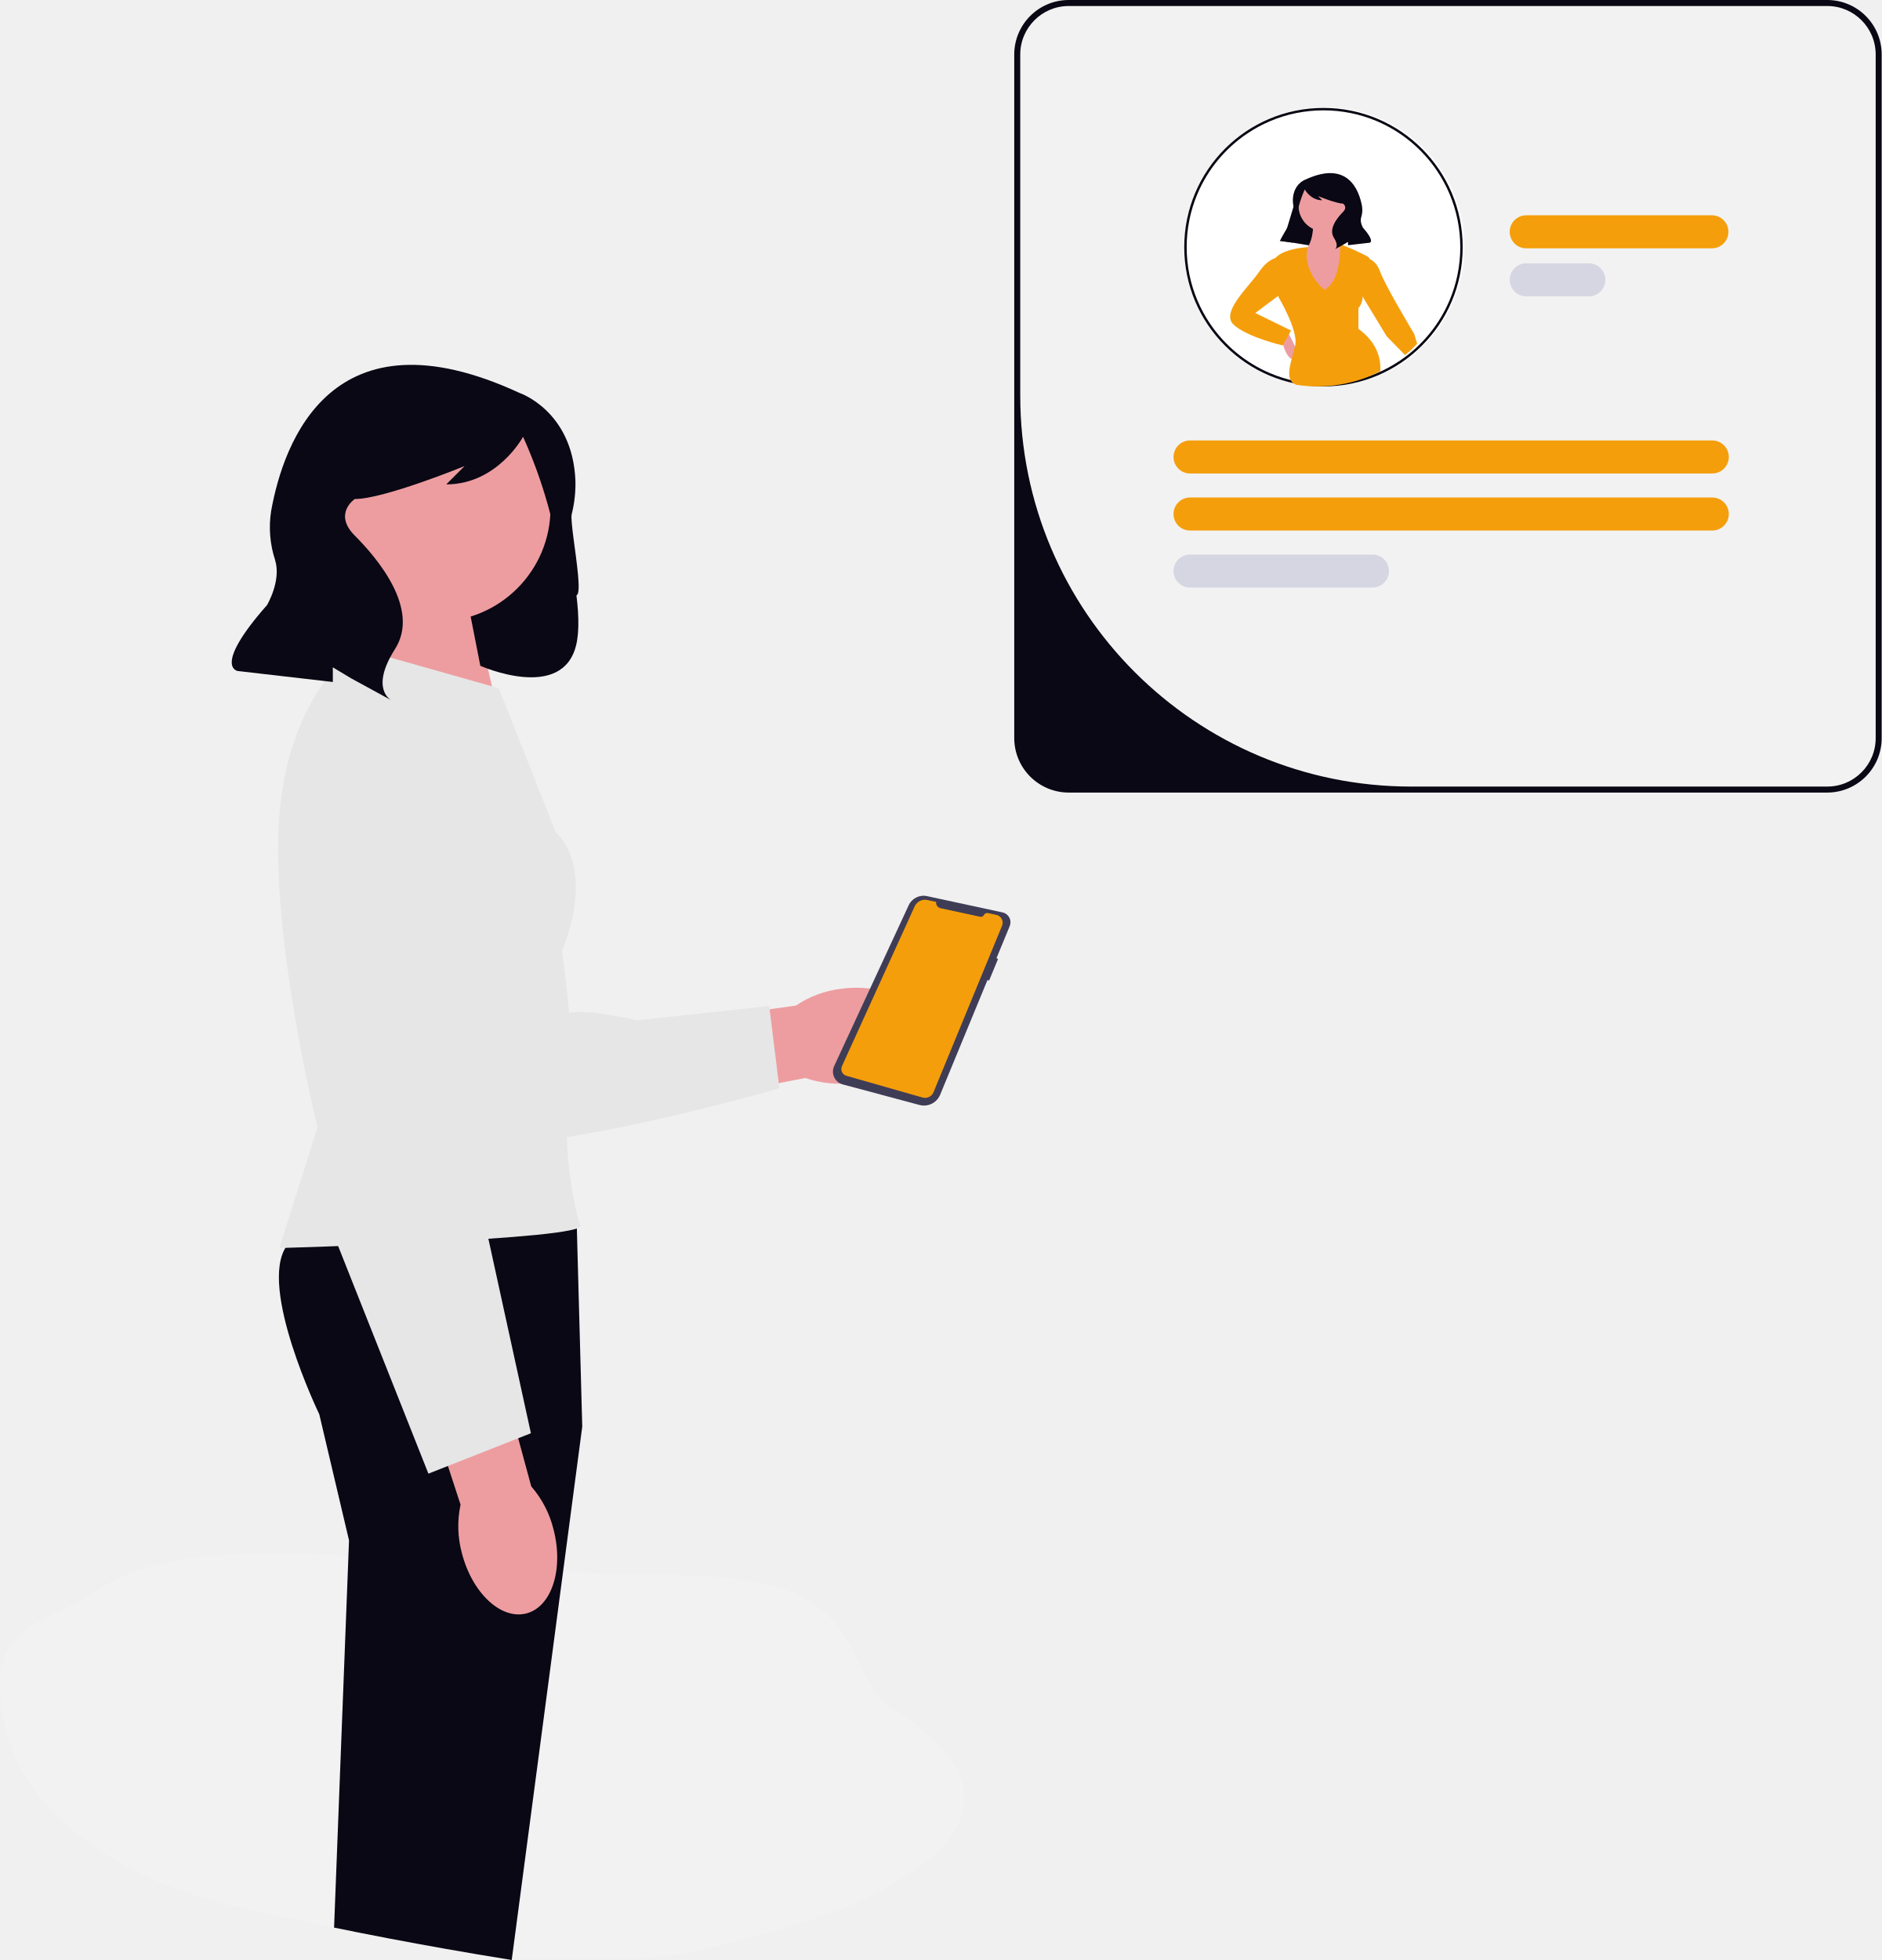
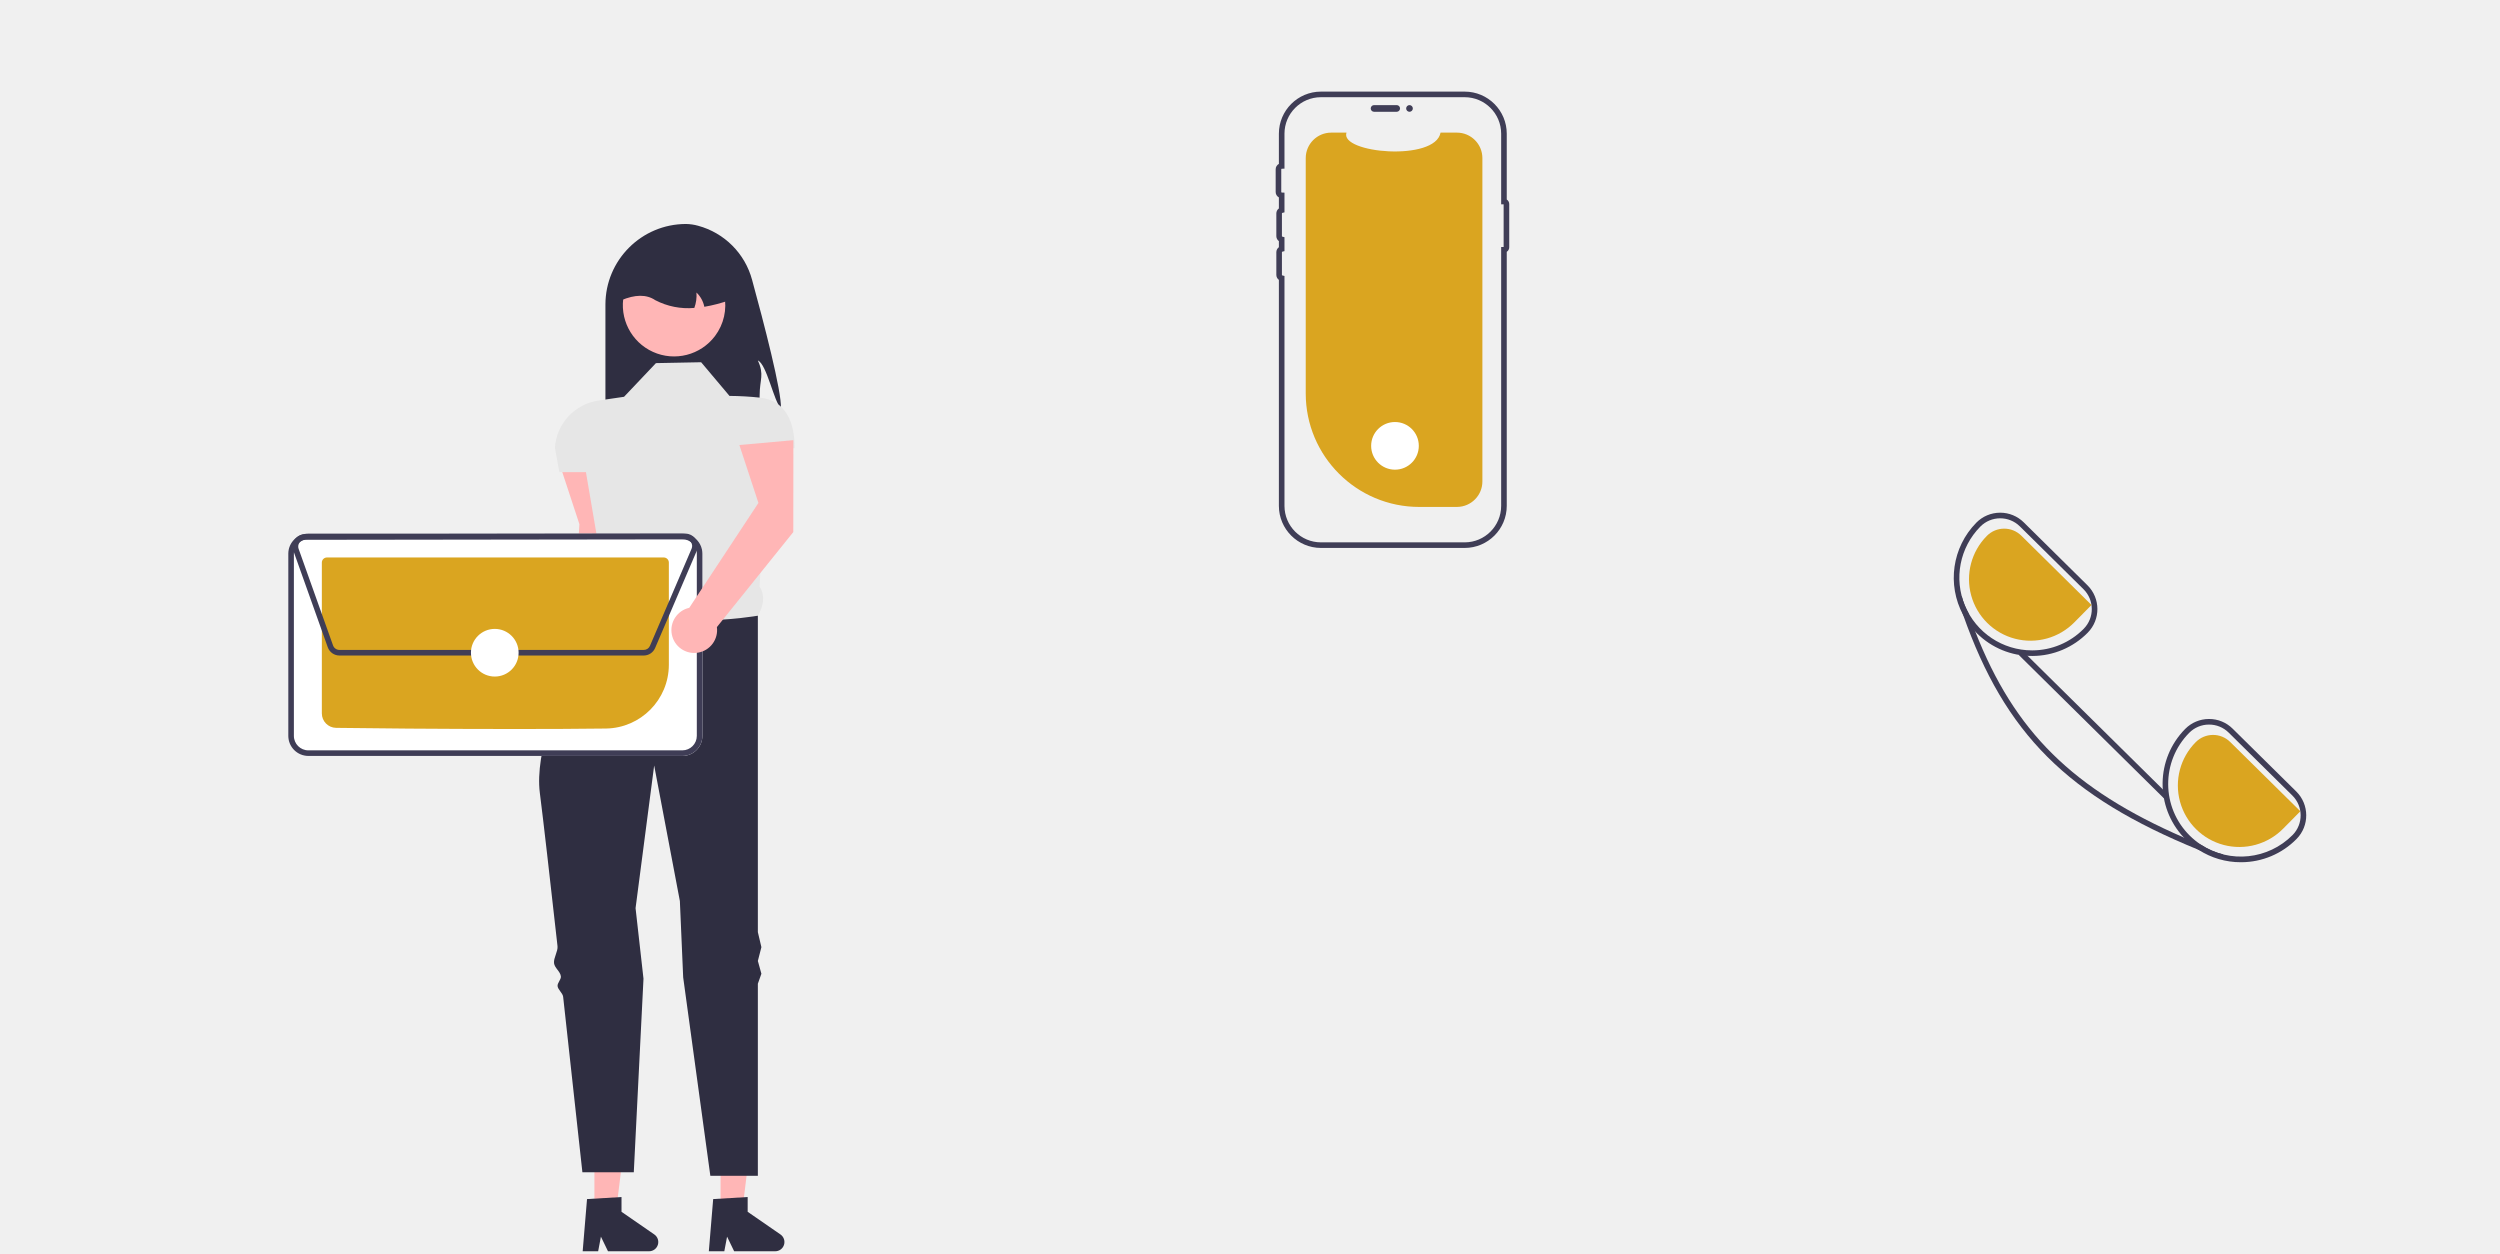
- <svg xmlns="http://www.w3.org/2000/svg" width="768.194" height="800" viewBox="0 0 768.194 800" role="img" artist="Katerina Limpitsouni" source="https://undraw.co/">
-   <defs>
-     <clipPath id="a-441">
-       <circle cx="56.367" cy="56.367" r="56.367" transform="translate(0 0)" fill="#fff" stroke="#707070" stroke-width="1" />
-     </clipPath>
-   </defs>
-   <g transform="translate(-549.879 -248.286)">
-     <path d="M348.835,326.393c76.839,0,69.96,23.6,89.578,52.282,80.606,46.144-4.437,82.828-42.382,92.592-42.08,10.828-34.078,11.926-97.889,11.926-27.623,0-116.7-19.948-116.7-19.948s-103.2-16.734-103.2-93.172c0-24.29,24.864-26.584,38.848-36.735C159.58,302.489,257.762,326.393,348.835,326.393Z" transform="translate(471.643 564.744)" fill="#f2f2f2" />
-     <g transform="translate(683.142 513.195)">
-       <path d="M324.883,310.837c16.635-2.155,29.007-12.485,27.633-23.071s-15.97-17.418-32.61-15.261a41.977,41.977,0,0,0-18.6,6.866l-70.366,10.02,5.406,32.921,68.795-13.373a41.981,41.981,0,0,0,19.741,1.9Z" transform="translate(-109.62 -133.854)" fill="#ed9da0" />
-       <path d="M164.1,228.3l19.3,143.681s5.309,30.9,53.635,26.352,111.833-23.292,111.833-23.292l-4.133-33.551-53.976,5.847s-25.2-6.113-30.2-1.99-2.7,8.948-7.651,2.946-2.463-9.729-6.794-4.48-5.211,14.374-7.8,3.073-7.42-9-7.42-9L228.147,232.63s-14.5-50.206-40.982-33.42S164.1,228.3,164.1,228.3h0Z" transform="translate(-163.958 -195.776)" fill="#e6e6e6" />
-     </g>
-     <path d="M169.814,222.764l3.348-40.455h44.51l9.867,42.861Z" transform="translate(523.935 306.494)" fill="#ed9da0" />
-     <path d="M277.09,408.788l-8.826,66.753-4.526,34.269-7.674,57.969-7.771,58.745q-13.8-2.219-27.256-4.6-23.119-4.085-45.265-8.621l2.872-74.545,1.119-28.949,1.33-34.269.779-20.291-12.135-51.458S144.7,351.973,156.32,335.2a9.48,9.48,0,0,1,2.158-2.146,24.3,24.3,0,0,1,11.259-5.231c14.455-3.283,38.548-4.6,58.065-4.906,25.05-.4,46.952.667,46.952.667l.13,4.239.243,9.2Z" transform="translate(510.493 421.762)" fill="#090814" />
-     <path d="M247.108,212l-58.445-16.517s-27.227,19.326-31.116,68.263,15.56,127.486,15.56,127.486L157.548,440.5s125.488-3.462,122.9-9.219-8.063-37.806-4.174-48.514-3.317-63.713-3.317-63.713,14.234-31.524-2.619-48.377Z" transform="translate(506.377 317.183)" fill="#e6e6e6" />
-     <path d="M204.488,442.48c4.191,16.242,15.968,27.245,26.3,24.576s15.315-18,11.12-34.244A41.977,41.977,0,0,0,232.8,415.2l-18.626-68.593-32,9.427,21.759,66.62a41.981,41.981,0,0,0,.552,19.824Z" transform="translate(533.963 439.779)" fill="#ed9da0" />
-     <path d="M233.207,257.6s-18.126-48.984-37.993-45.8-37.978,33.98-37.978,33.98L171.6,420.039l39.447,99.439,41.843-16.5L231.153,403.6l2.054-146Z" transform="translate(513.731 330.303)" fill="#e6e6e6" />
-     <g transform="translate(644.491 397.2)">
-       <path d="M115.451,209.794C110,233.534,76.269,218.5,76.269,218.5l-15.4-78.447,37.221-16.515S120.906,186.054,115.451,209.794Z" transform="translate(25.208 -95.658)" fill="#090814" />
-       <ellipse cx="46.3" cy="46.3" rx="46.3" ry="46.3" transform="translate(37.532 12.202)" fill="#ed9da0" />
-       <path d="M327.71,263.061s21.758,7.252,22.864,35.889a50.806,50.806,0,0,1-1.51,13.6c-1.226,5.192,9.382,52.234-4.029,24.4a197.243,197.243,0,0,0-15.662-55.608l-.169-.369S318.75,300.4,297.841,300.4l7.467-7.467S272.45,306.375,260.5,306.375c0,0-8.962,5.974,0,14.936s26.884,29.871,16.421,46.3-1.493,20.91-1.493,20.91l-16.421-8.962-7.467-4.481v5.974l-38.833-4.481s-10.455-1.493,11.948-26.885c0,0,5.917-9.859,3.328-18.364a42.894,42.894,0,0,1-1.63-20.061C231.372,283.264,251.064,227.6,327.71,263.061Z" transform="translate(-210.272 -251.607)" fill="#090814" />
-     </g>
-     <g transform="translate(932.045 705.569) rotate(-159)">
-       <path d="M4.377,89A4.121,4.121,0,0,1,.358,84.776l.351-14.15L0,70.561.256,60.95l.692.086,1.259-50.69A7.148,7.148,0,0,1,8.6,3.422L40.834.03A5.41,5.41,0,0,1,46.8,5.776L41.911,77.954a6.694,6.694,0,0,1-5.644,6.157L5.145,88.945h0a4.12,4.12,0,0,1-.77.054Z" transform="translate(0 0)" fill="#3f3d56" />
-       <path d="M25.984,77.646,9.626,80.186a1.355,1.355,0,0,0-1.139,1.192h0A1.535,1.535,0,0,1,7.2,82.728l-3.445.536A3.251,3.251,0,0,1,0,79.972L1.773,6.483A3.712,3.712,0,0,1,5.156,2.875L37.363.011A2.867,2.867,0,0,1,40.479,3.04L36.132,74.55a4.626,4.626,0,0,1-3.907,4.286L28.6,79.4A2.308,2.308,0,0,0,25.984,77.646Z" transform="translate(3.337 3.84)" fill="#f59e0b" />
-     </g>
-     <g transform="translate(963.942 248.286)">
-       <path d="M662.9,204.875H353.217a22.247,22.247,0,0,0-22.228,22.216V506.144a22.257,22.257,0,0,0,22.228,22.228H662.9a22.247,22.247,0,0,0,22.216-22.228V227.091A22.236,22.236,0,0,0,662.9,204.875Z" transform="translate(-330.989 -204.875)" fill="#f2f2f2" />
-       <path d="M662.9,204.875H353.217a22.247,22.247,0,0,0-22.228,22.216V506.144a22.257,22.257,0,0,0,22.228,22.228H662.9a22.247,22.247,0,0,0,22.216-22.228V227.091A22.236,22.236,0,0,0,662.9,204.875ZM682.67,506.144a19.778,19.778,0,0,1-19.778,19.777H492.984A159.544,159.544,0,0,1,333.44,366.378V227.091a19.8,19.8,0,0,1,19.777-19.765H662.9a19.786,19.786,0,0,1,19.765,19.765Z" transform="translate(-330.989 -204.875)" fill="#090814" />
-       <g transform="translate(67.395 43.763)">
-         <g transform="translate(0 0)">
-           <circle cx="56.98" cy="56.98" r="56.98" transform="translate(2.451 0)" fill="#fff" />
-           <path d="M56.839.994A56.262,56.262,0,0,0,45.583,2.129a55.533,55.533,0,0,0-19.967,8.4A56.01,56.01,0,0,0,5.382,35.1,55.557,55.557,0,0,0,2.129,45.583a56.4,56.4,0,0,0,0,22.511,55.534,55.534,0,0,0,8.4,19.967A56.011,56.011,0,0,0,35.1,108.3a55.556,55.556,0,0,0,10.481,3.254,56.4,56.4,0,0,0,22.511,0,55.533,55.533,0,0,0,19.967-8.4A56.01,56.01,0,0,0,108.3,78.576a55.556,55.556,0,0,0,3.254-10.481,56.4,56.4,0,0,0,0-22.511,55.533,55.533,0,0,0-8.4-19.967A56.01,56.01,0,0,0,78.576,5.382,55.556,55.556,0,0,0,68.094,2.129,56.262,56.262,0,0,0,56.839.994m0-.994A56.839,56.839,0,1,1,0,56.839,56.839,56.839,0,0,1,56.839,0Z" transform="translate(2.006 0.282)" fill="#090814" />
-           <g transform="translate(0 1.225)" clip-path="url(#a-441)">
-             <g transform="translate(20.748 25.67)">
-               <path d="M60.867,144.935l12.225,2.038,4.075-19.356-9.848-4.075Z" transform="translate(-39.237 -117.201)" fill="#090814" />
-               <path d="M231.089,301.6s1.019,12.9-6.792,13.923,6.792,24.11,10.527,23.771,10.527-25.129,10.527-25.129-8.829-6.113-5.774-11.547Z" transform="translate(-197.234 -282.358)" fill="#ed9da0" />
-               <ellipse cx="10.527" cy="10.527" rx="10.527" ry="10.527" transform="translate(27.913 2.774)" fill="#ed9da0" />
-               <path d="M211.594,421.629s1.358,9.848,5.433,9.848-2.717-11.206-2.717-11.206Z" transform="translate(-190.813 -355.352)" fill="#ed9da0" />
-               <path d="M362.733,449.382s10.187,8.489,8.829,11.208-10.188-3.056-10.867-9.848Z" transform="translate(-288.949 -378.86)" fill="#ed9da0" />
-               <path d="M224.626,345.538s-9.149-7.25-6.782-17.378c0,0-9.178.4-12.914,4.135s1.019,16.3,1.019,16.3,8.15,13.583,6.792,19.7-4.754,13.778,0,15.815,17.905,14.736,32.507,2.85c0,0,8.241-14.59-6.7-25.457v-8.489s2.717-2.377,1.358-8.489c0,0,5.773-10.527,2.377-12.564a101.049,101.049,0,0,0-11.2-5.023S231.757,342.143,224.626,345.538Z" transform="translate(-186.186 -297.939)" fill="#f59e0b" />
-               <path d="M178.381,340.831s-4.414-.679-8.829,5.774-15.96,16.639-10.527,21.733,20.035,8.489,20.035,8.489l3.4-6.114-14.6-7.131,12.223-9.168Z" transform="translate(-157.6 -306.476)" fill="#f59e0b" />
-               <path d="M294.056,340.864s4.754,0,6.792,5.774,13.923,25.469,13.923,25.469l2.128,6.959-4.654,2.922-8.68-8.862L291,352.41Z" transform="translate(-239.656 -306.509)" fill="#f59e0b" />
-               <path d="M220.8,254.211s-4.947,1.649-5.2,8.16a11.55,11.55,0,0,0,.343,3.092c.279,1.18.458,3.721-1.7,7.04a69.687,69.687,0,0,0-3.955,6.8l-.015.031,5.433.679,1.155-9.007a44.847,44.847,0,0,1,3.561-12.643l.038-.084s2.377,4.417,7.131,4.417l-1.7-1.7s7.471,3.056,10.188,3.056c0,0,2.038,1.358,0,3.4s-6.113,6.792-3.734,10.527.339,4.754.339,4.754l3.734-2.038,1.7-1.019v1.358l8.829-1.019s2.377-.339-2.717-6.113c0,0-1.345-2.242-.757-4.175a9.753,9.753,0,0,0,.371-4.561C242.7,258.8,238.226,246.148,220.8,254.211Z" transform="translate(-190 -251.607)" fill="#090814" />
-             </g>
-           </g>
-         </g>
-       </g>
-       <path d="M6.74,0H82.712a6.74,6.74,0,0,1,0,13.479H6.74A6.74,6.74,0,0,1,6.74,0Z" transform="translate(202.185 87.876)" fill="#f59e0b" />
-       <path d="M6.74,0H32.472a6.74,6.74,0,0,1,0,13.479H6.74A6.74,6.74,0,0,1,6.74,0Z" transform="translate(202.185 107.482)" fill="#d6d6e3" />
-       <path d="M6.74,0H219.953a6.74,6.74,0,1,1,0,13.479H6.74A6.74,6.74,0,0,1,6.74,0Z" transform="translate(64.944 179.779)" fill="#f59e0b" />
-       <path d="M6.74,0H219.953a6.74,6.74,0,1,1,0,13.479H6.74A6.74,6.74,0,0,1,6.74,0Z" transform="translate(64.944 203.061)" fill="#f59e0b" />
-       <path d="M6.74,0H81.217a6.74,6.74,0,1,1,0,13.479H6.74A6.74,6.74,0,0,1,6.74,0Z" transform="translate(64.944 226.343)" fill="#d6d6e3" />
-     </g>
-   </g>
+ <svg xmlns="http://www.w3.org/2000/svg" width="894.249" height="448.282" viewBox="0 0 894.249 448.282" role="img" artist="Katerina Limpitsouni" source="https://undraw.co/">
+   <path d="M447.37,674.141q-40.475,0-80.829-1.449c-38.44-1.381-78.19-2.808-115.136-23.299-25.845-14.333-48.735-37.329-66.194-66.504a223.77,223.77,0,0,1-25.369-63.604,261.476,261.476,0,0,1,.953-123.779,219.834,219.834,0,0,1,14.741-40.4c26.943-55.793,76.085-93.246,134.826-102.754a6.807,6.807,0,0,1,1.463-.031c.264.014.528.029.796.018l.346-.11a16.882,16.882,0,0,1,2.721-.698c90.594-13.487,186.365,13.802,276.952,78.914,70.042,50.351,162.868,77.464,283.781,82.889l1.717.09c33.66,1.934,66.218,15.811,94.16,40.133,27.579,24.006,48.287,56.034,59.884,92.624,1.426,4.461,2.733,9.104,3.884,13.801a26.039,26.039,0,0,1-6.941,24.69v.009l-.301.31c-.725.721-1.488,1.412-2.267,2.056l-.917.756c-7.727,6.365-13.83,11.394-21.135,15.299a64.983,64.983,0,0,1-15.419,5.821c-29.465,7.184-59.388,13.844-88.936,19.797-57.385,11.57-116.281,21.115-175.054,28.368A2269.141,2269.141,0,0,1,447.37,674.141Zm-136.232-419.845a3.507,3.507,0,0,0-.539.037c-58.192,9.419-106.869,46.504-133.544,101.745a217.624,217.624,0,0,0-14.595,40,259.188,259.188,0,0,0-.941,122.681,221.622,221.622,0,0,0,25.123,62.996c17.288,28.889,39.944,51.654,65.518,65.836,36.614,20.308,76.176,21.729,114.436,23.102a2266.314,2266.314,0,0,0,358.315-15.595c58.735-7.249,117.593-16.787,174.94-28.351,29.528-5.948,59.43-12.604,88.875-19.783a63.358,63.358,0,0,0,15.047-5.679c7.157-3.826,13.202-8.807,20.855-15.111l.917-.755c.67-.554,1.329-1.146,1.958-1.761l.181-.189c6.289-6.339,8.735-14.702,6.71-22.944v-.001c-1.139-4.646-2.432-9.24-3.844-13.655-23.69-74.746-84.974-127.569-152.496-131.447l-1.707-.09c-55.232-2.479-103.564-9.344-147.752-20.99-52.75-13.902-98.801-34.83-136.876-62.201-90.242-64.862-185.613-92.049-275.811-78.626a15.473,15.473,0,0,0-2.479.643l-.623.174a9.374,9.374,0,0,1-1.062-.013C311.537,254.307,311.335,254.296,311.138,254.296Z" transform="translate(-152.8755 -225.8589)" fill="#f0f0f0" />
+   <path d="M432.202,371.915c-2.498-2.397-5.053-15.762-8.242-17.118,2.384,5.269.653,6.663.64,12.446a39.123,39.123,0,0,1-1.141,9.745H369.435V334.825a28.847,28.847,0,0,1,28.848-28.848,17.214,17.214,0,0,1,4.276.626A27.428,27.428,0,0,1,421.909,326.007C426.028,341.061,432.578,366.119,432.202,371.915Z" transform="translate(-152.8755 -225.8589)" fill="#2f2e41" />
+   <path d="M372.605,423.782l.027-32.863L353.314,392.645l6.818,20.726-3.191,52.096a8.173,8.173,0,1,0,9.89,6.889Z" transform="translate(-152.8755 -225.8589)" fill="#ffb6b6" />
+   <polygon points="257.746 432.76 265.55 432.759 269.263 402.657 257.744 402.657 257.746 432.76" fill="#ffb6b6" />
+   <path d="M407.978,654.769l12.337-.736v5.286l11.729,8.101a3.302,3.302,0,0,1-1.876,6.019H415.481L412.949,668.209l-.988,5.228h-5.538Z" transform="translate(-152.8755 -225.8589)" fill="#2f2e41" />
+   <polygon points="212.62 432.76 220.425 432.759 224.137 402.657 212.619 402.657 212.62 432.76" fill="#ffb6b6" />
+   <path d="M362.853,654.769l12.337-.736v5.286l11.729,8.101a3.302,3.302,0,0,1-1.876,6.019H370.355l-2.532-5.228-.988,5.228H361.297Z" transform="translate(-152.8755 -225.8589)" fill="#2f2e41" />
+   <path d="M403.672,355.43l-16.167.317-11.412,12.046-9.149,1.342a18.266,18.266,0,0,0-15.577,16.897v0l1.585,8.706h9.51l5.502,32.303c-2.139,5.451-2.285,9.754,2.107,11.444l13.631,25.678L423.96,446.094c2.042-3.51,2.696-7.036.609-10.464l2.878-49.45h9.677v0c0-9.249-3.128-17.046-12.32-18.075a108.654,108.654,0,0,0-10.989-.629Z" transform="translate(-152.8755 -225.8589)" fill="#e6e6e6" />
+   <path d="M423.96,446.094s-39.309,6.974-53.891-7.608c0,0-1.48,2.513-3.711,6.682-.642,1.199-1.881,2.011-2.629,3.463-.68,1.32-2.429,2.942-3.17,4.439-.596,1.204.36,2.777-.26,4.078-7.468,15.664-16.193,37.759-14.322,52.348,1.206,9.409,3.698,31.302,6.322,54.816.205,1.837-1.455,4.197-1.249,6.049.194,1.746,2.255,2.984,2.45,4.734.129,1.162-1.31,2.348-1.181,3.508.141,1.273,1.85,2.522,1.991,3.79,3.594,32.468,6.886,62.781,6.886,62.781h18.386l3.469-69.232-2.835-25.236,6.657-51.038,9.193,48.502,1.183,27.297,9.715,70.975H423.96v-68.708l1.268-3.569-1.268-4.578,1.268-4.932-1.268-5.372Z" transform="translate(-152.8755 -225.8589)" fill="#2f2e41" />
+   <path d="M408.634,346.055a18.326,18.326,0,1,1,3.175-15.314c.053.22.097.438.14.665A18.301,18.301,0,0,1,408.634,346.055Z" transform="translate(-152.8755 -225.8589)" fill="#ffb6b6" />
+   <path d="M404.813,335.598a9.633,9.633,0,0,0-2.815-5.104,13.142,13.142,0,0,1-.761,5.51,25.395,25.395,0,0,1-13.955-2.764c-3.233-2.194-7.348-2.004-12.141,0a17.75,17.75,0,0,1,17.752-17.752h3.17a17.756,17.756,0,0,1,17.752,17.752A52.852,52.852,0,0,1,404.813,335.598Z" transform="translate(-152.8755 -225.8589)" fill="#2f2e41" />
+   <circle cx="113.249" cy="285" r="51" fill="#f0f0f0" />
+   <circle cx="438.249" cy="51" r="51" fill="#f0f0f0" />
+   <circle cx="843.249" cy="293" r="51" fill="#f0f0f0" />
+   <path d="M683.125,282.421V398.067A9.119,9.119,0,0,1,674.101,407.186a.802.802,0,0,1-.1.004H660.541a40.606,40.606,0,0,1-40.606-40.606v-84.163a9.123,9.123,0,0,1,9.123-9.123l5.454,0c-2.527,7.371,31.765,10.474,33.648,0l5.841,0A9.123,9.123,0,0,1,683.125,282.421Z" transform="translate(-152.8755 -225.8589)" fill="#DAA520" />
+   <path d="M643.182,264.65a1.197,1.197,0,0,1,1.196-1.196h8.13a1.196,1.196,0,0,1,0,2.391h-8.13A1.197,1.197,0,0,1,643.182,264.65Z" transform="translate(-152.8755 -225.8589)" fill="#3f3d56" />
+   <path d="M676.794,421.859h-51.416a15.063,15.063,0,0,1-15.046-15.046V325.972a2.187,2.187,0,0,1-.911-1.779v-8.13a2.186,2.186,0,0,1,.911-1.778v-2.182a2.186,2.186,0,0,1-.911-1.778v-8.131a2.186,2.186,0,0,1,.911-1.778v-3.944a2.184,2.184,0,0,1-1.15-1.93v-8.13a2.184,2.184,0,0,1,1.15-1.93V273.674A15.063,15.063,0,0,1,625.378,258.628h51.416a15.063,15.063,0,0,1,15.046,15.046V297.23a1.886,1.886,0,0,1,.886,1.598v15.503a1.887,1.887,0,0,1-.886,1.599V406.813A15.063,15.063,0,0,1,676.794,421.859ZM625.378,260.628a13.061,13.061,0,0,0-13.046,13.046v12.508l-.962.037a.195.195,0,0,0-.188.192V294.541a.196.196,0,0,0,.188.192l.962.037v7.049l-.761.188a.197.197,0,0,0-.15.187v8.131a.197.197,0,0,0,.15.187l.761.188v4.991l-.761.188a.197.197,0,0,0-.15.187v8.13a.197.197,0,0,0,.15.187l.761.188V406.813a13.061,13.061,0,0,0,13.046,13.046h51.416a13.061,13.061,0,0,0,13.046-13.046V314.217h.886V298.942h-.886V273.674a13.061,13.061,0,0,0-13.046-13.046Z" transform="translate(-152.8755 -225.8589)" fill="#3f3d56" />
+   <circle cx="504.176" cy="38.791" r="1.196" fill="#3f3d56" />
+   <path d="M396.956,496.262H263.168a7.188,7.188,0,0,1-7.17-7.169v-65.189a7.188,7.188,0,0,1,7.169-7.17H396.955a7.188,7.188,0,0,1,7.17,7.169v65.189A7.188,7.188,0,0,1,396.956,496.262Z" transform="translate(-152.8755 -225.8589)" fill="#fff" />
+   <path d="M396.956,496.262H263.168a7.188,7.188,0,0,1-7.17-7.169v-65.189a7.188,7.188,0,0,1,7.169-7.17H396.955a7.188,7.188,0,0,1,7.17,7.169v65.189A7.188,7.188,0,0,1,396.956,496.262ZM263.168,418.734a5.185,5.185,0,0,0-5.17,5.171v65.187a5.185,5.185,0,0,0,5.171,5.17H396.954a5.185,5.185,0,0,0,5.171-5.171v-65.187a5.185,5.185,0,0,0-5.171-5.17Z" transform="translate(-152.8755 -225.8589)" fill="#3f3d56" />
+   <path d="M337.232,486.628c-26.386,0-53.899-.252-64.164-.416a5.176,5.176,0,0,1-5.07-5.155V427.095a1.83,1.83,0,0,1,1.823-1.828H390.297a1.829,1.829,0,0,1,1.827,1.823v36.612a22.842,22.842,0,0,1-22.457,22.752C360.1,486.579,348.771,486.628,337.232,486.628Z" transform="translate(-152.8755 -225.8589)" fill="#DAA520" />
+   <path d="M383.146,460.339H274.287a4.438,4.438,0,0,1-4.164-2.936l-12.321-34.566a4.423,4.423,0,0,1,4.158-5.907l136.072-.189a4.423,4.423,0,0,1,4.359,5.198l.105.044-.391.912-.004.009-14.895,34.755A4.41,4.41,0,0,1,383.146,460.339Zm14.892-41.598-136.075.189a2.423,2.423,0,0,0-2.278,3.235l12.321,34.565a2.433,2.433,0,0,0,2.282,1.608H383.146a2.413,2.413,0,0,0,2.222-1.467l14.896-34.756.732.314-.732-.314a2.421,2.421,0,0,0-2.226-3.375Z" transform="translate(-152.8755 -225.8589)" fill="#3f3d56" />
+   <circle cx="176.983" cy="233.48" r="8.524" fill="#fff" />
+   <circle cx="498.983" cy="159.48" r="8.524" fill="#fff" />
+   <path d="M974.255,508.979l-22.77-22.48a11.884,11.884,0,0,0-8.43-3.46h-.08a11.914,11.914,0,0,0-8.46,3.56,27.991,27.991,0,0,0-.49,38.84c.24.26.49.51.74.76a27.248,27.248,0,0,0,4.56,3.65,27.676,27.676,0,0,0,15.11,4.43h.17a27.826,27.826,0,0,0,19.75-8.32,12.023,12.023,0,0,0-.1-16.98Zm-1.32,15.57a26.092,26.092,0,0,1-32.76,3.48,26.786,26.786,0,0,1-4.01-3.25,26.002,26.002,0,0,1-.23-36.77,9.913,9.913,0,0,1,7.06-2.97h.06a9.911,9.911,0,0,1,7.02,2.88l22.77,22.49a10.007,10.007,0,0,1,.09,14.14Z" transform="translate(-152.8755 -225.8589)" fill="#3f3d56" />
+   <path d="M899.545,435.199l-22.77-22.49a11.926,11.926,0,0,0-8.43-3.46h-.07a11.947,11.947,0,0,0-8.47,3.57,28.077,28.077,0,0,0-4.72,33l.01.01a27.562,27.562,0,0,0,4.33,5.93c.19.22.41.44.63.66a27.835,27.835,0,0,0,19.67,8.08h.18a27.854,27.854,0,0,0,19.75-8.33,11.999,11.999,0,0,0-.11-16.97Zm-1.32,15.57a25.855,25.855,0,0,1-18.33,7.73h-.17a26,26,0,0,1-18.49-44.27,10.008,10.008,0,0,1,14.14-.09l22.77,22.48A10.019,10.019,0,0,1,898.225,450.769Z" transform="translate(-152.8755 -225.8589)" fill="#3f3d56" />
+   <path d="M975.71,516.046l-25.103-24.794a8.727,8.727,0,0,0-12.327.076,22,22,0,1,0,31.305,30.919Z" transform="translate(-152.8755 -225.8589)" fill="#DAA520" />
+   <path d="M901.004,442.262l-25.103-24.794a8.727,8.727,0,0,0-12.327.076,22,22,0,1,0,31.305,30.919Z" transform="translate(-152.8755 -225.8589)" fill="#DAA520" />
+   <path d="M948.125,531.489l-.6,1.58q-4.23-1.605-8.2-3.22c-46.88-19.13-69.26-41.52-84.23-84.02l-.01-.01q-1.065-3-2.07-6.14l1.58-.51a25.542,25.542,0,0,0,2.3,5.78q1.23,3.495,2.53,6.81c14.07,35.87,34.82,56.37,74.6,73.68q3,1.305,6.15,2.59A26.087,26.087,0,0,0,948.125,531.489Z" transform="translate(-152.8755 -225.8589)" fill="#3f3d56" />
+   <rect x="900.623" y="448.539" width="2.001" height="73" transform="translate(-229.9252 559.8239) rotate(-45.35527)" fill="#3f3d56" />
+   <path d="M436.64,416.173l.027-32.863-19.318,1.726,6.818,20.726-24.747,37.514a8.173,8.173,0,1,0,9.89,6.889Z" transform="translate(-152.8755 -225.8589)" fill="#ffb6b6" />
</svg>
